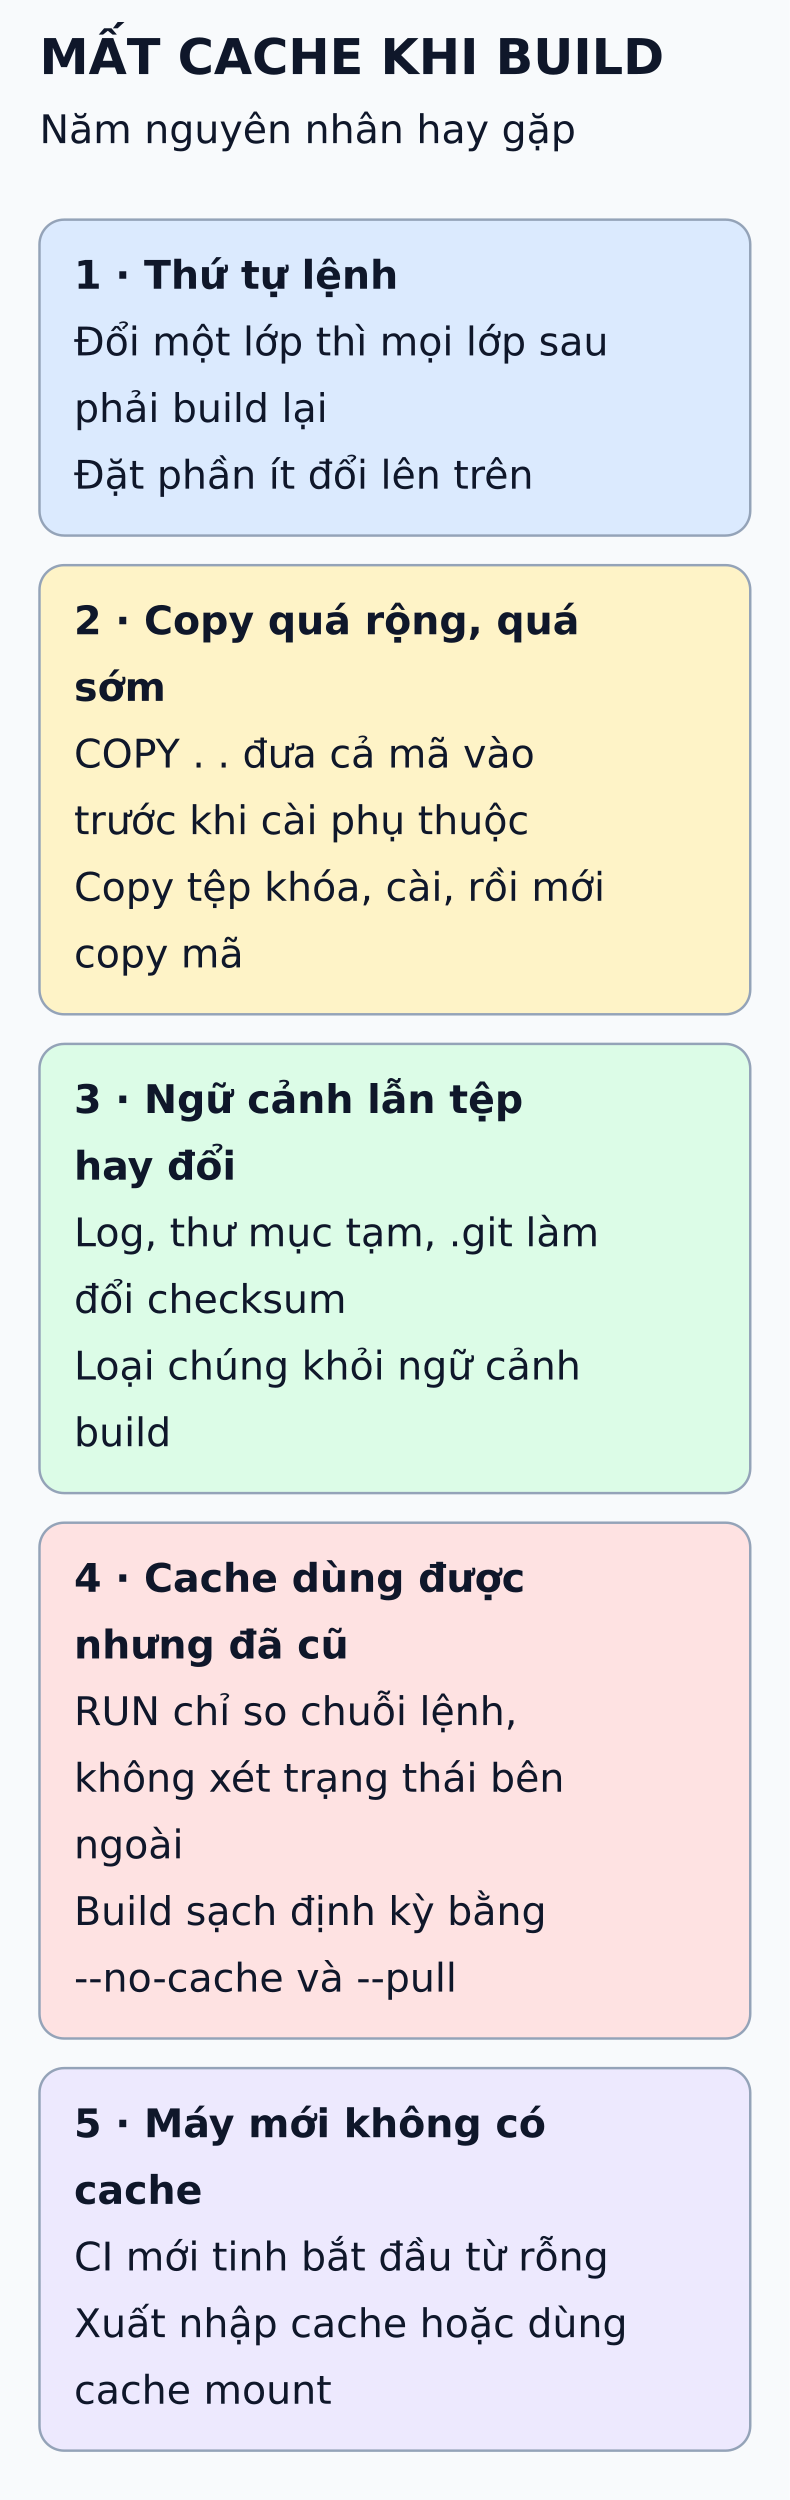
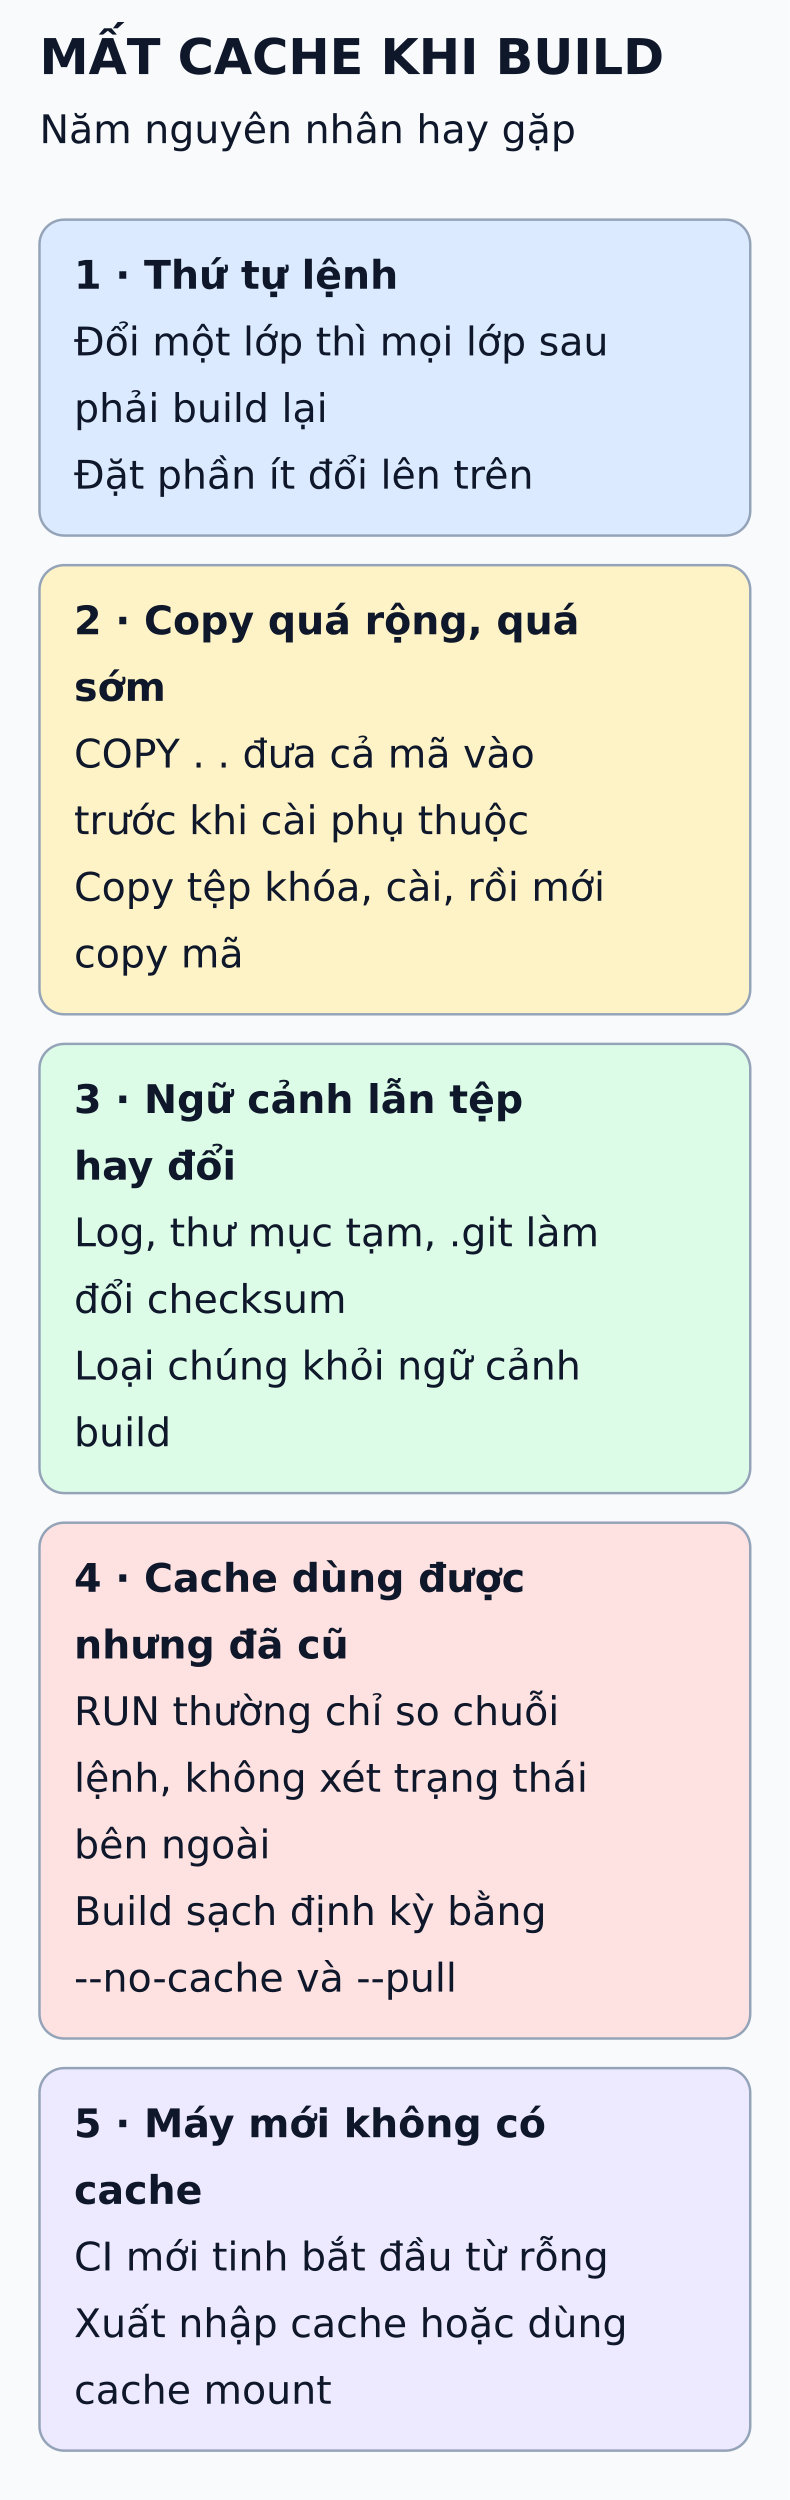
<svg xmlns="http://www.w3.org/2000/svg" viewBox="0 0 320 1013" width="320" height="1013" role="img" aria-labelledby="title desc">
  <defs>
    <marker id="arrow" markerWidth="8" markerHeight="8" refX="6" refY="3" orient="auto">
      <path d="M0,0 L6,3 L0,6" fill="none" stroke="#475569" stroke-width="1.5" />
    </marker>
  </defs>
  <rect width="320" height="1013" fill="#f8fafc" />
  <g font-family="DejaVu Sans, Arial, sans-serif" fill="#0f172a">
    <text x="16" y="30" font-size="20" font-weight="bold">MẤT CACHE KHI BUILD</text>
    <text x="16" y="58" font-size="16" font-weight="normal">Năm nguyên nhân hay gặp</text>
    <rect x="16" y="89" width="288" height="128" rx="10" fill="#dbeafe" stroke="#94a3b8" />
    <text x="30" y="117" font-size="16" font-weight="bold">1 · Thứ tự lệnh</text>
    <text x="30" y="144" font-size="16" font-weight="normal">Đổi một lớp thì mọi lớp sau</text>
    <text x="30" y="171" font-size="16" font-weight="normal">phải build lại</text>
    <text x="30" y="198" font-size="16" font-weight="normal">Đặt phần ít đổi lên trên</text>
    <rect x="16" y="229" width="288" height="182" rx="10" fill="#fef3c7" stroke="#94a3b8" />
    <text x="30" y="257" font-size="16" font-weight="bold">2 · Copy quá rộng, quá</text>
    <text x="30" y="284" font-size="16" font-weight="bold">sớm</text>
    <text x="30" y="311" font-size="16" font-weight="normal">COPY . . đưa cả mã vào</text>
    <text x="30" y="338" font-size="16" font-weight="normal">trước khi cài phụ thuộc</text>
    <text x="30" y="365" font-size="16" font-weight="normal">Copy tệp khóa, cài, rồi mới</text>
    <text x="30" y="392" font-size="16" font-weight="normal">copy mã</text>
    <rect x="16" y="423" width="288" height="182" rx="10" fill="#dcfce7" stroke="#94a3b8" />
    <text x="30" y="451" font-size="16" font-weight="bold">3 · Ngữ cảnh lẫn tệp</text>
    <text x="30" y="478" font-size="16" font-weight="bold">hay đổi</text>
    <text x="30" y="505" font-size="16" font-weight="normal">Log, thư mục tạm, .git làm</text>
    <text x="30" y="532" font-size="16" font-weight="normal">đổi checksum</text>
    <text x="30" y="559" font-size="16" font-weight="normal">Loại chúng khỏi ngữ cảnh</text>
    <text x="30" y="586" font-size="16" font-weight="normal">build</text>
    <rect x="16" y="617" width="288" height="209" rx="10" fill="#fee2e2" stroke="#94a3b8" />
    <text x="30" y="645" font-size="16" font-weight="bold">4 · Cache dùng được</text>
    <text x="30" y="672" font-size="16" font-weight="bold">nhưng đã cũ</text>
-     <text x="30" y="699" font-size="16" font-weight="normal">RUN chỉ so chuỗi lệnh,</text>
-     <text x="30" y="726" font-size="16" font-weight="normal">không xét trạng thái bên</text>
-     <text x="30" y="753" font-size="16" font-weight="normal">ngoài</text>
+     <text x="30" y="699" font-size="16" font-weight="normal">RUN thường chỉ so chuỗi</text>
+     <text x="30" y="726" font-size="16" font-weight="normal">lệnh, không xét trạng thái</text>
+     <text x="30" y="753" font-size="16" font-weight="normal">bên ngoài</text>
    <text x="30" y="780" font-size="16" font-weight="normal">Build sạch định kỳ bằng</text>
    <text x="30" y="807" font-size="16" font-weight="normal">--no-cache và --pull</text>
    <rect x="16" y="838" width="288" height="155" rx="10" fill="#ede9fe" stroke="#94a3b8" />
    <text x="30" y="866" font-size="16" font-weight="bold">5 · Máy mới không có</text>
    <text x="30" y="893" font-size="16" font-weight="bold">cache</text>
    <text x="30" y="920" font-size="16" font-weight="normal">CI mới tinh bắt đầu từ rỗng</text>
    <text x="30" y="947" font-size="16" font-weight="normal">Xuất nhập cache hoặc dùng</text>
    <text x="30" y="974" font-size="16" font-weight="normal">cache mount</text>
  </g>
</svg>
